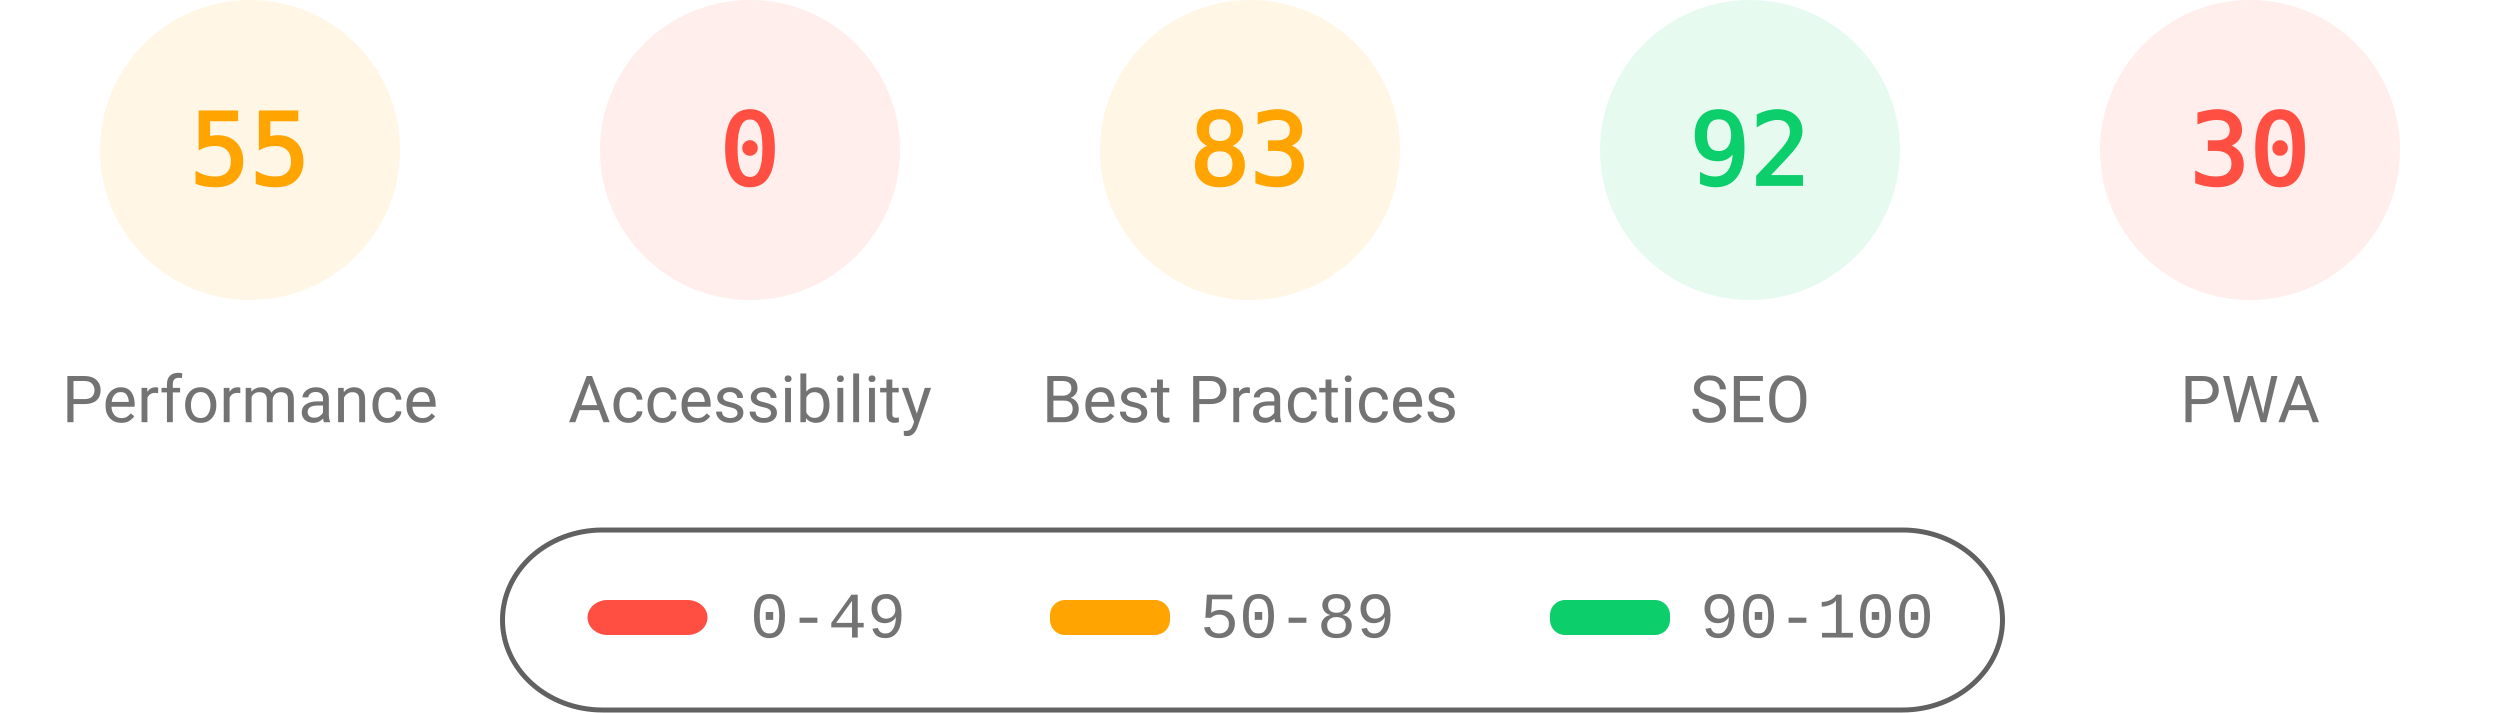
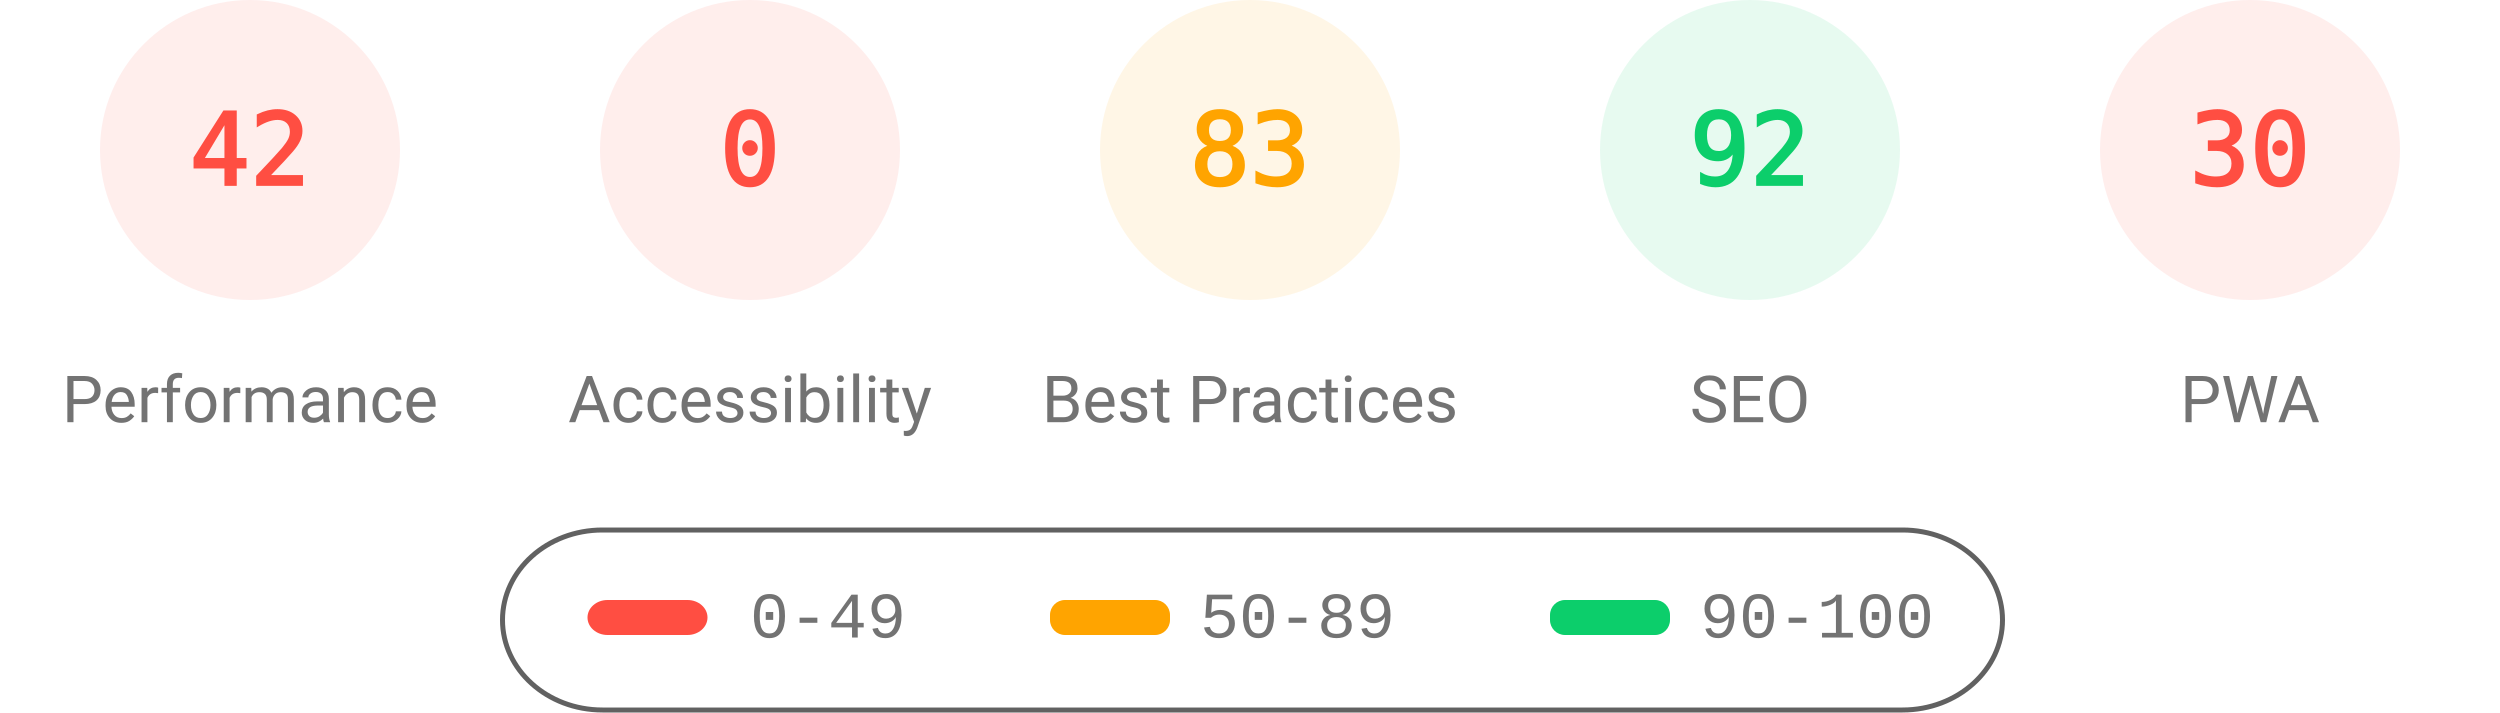
<svg xmlns="http://www.w3.org/2000/svg" fill="none" width="1000" height="285">
  <style>.gauge-base{opacity:.1}.gauge-arc{fill:none;animation-delay:250ms;stroke-linecap:round;transform:rotate(-90deg);transform-origin:100px 60px;animation:load-gauge 1s ease forwards}.guage-text{font-size:40px;font-family:monospace;text-align:center}.guage-red{color:#ff4e42;fill:#ff4e42;stroke:#ff4e42}.guage-orange{color:#ffa400;fill:#ffa400;stroke:#ffa400}.guage-green{color:#0cce6b;fill:#0cce6b;stroke:#0cce6b}.guage-undefined{color:#5c5c5c;fill:#5c5c5c;stroke:#5c5c5c}.guage-title{color:#737373;fill:#737373;stroke:none;font-size:26px;line-height:26px;font-family:Roboto,Halvetica,Arial,sans-serif}@keyframes load-gauge{from{stroke-dasharray:0 352.858}}</style>
-   <svg class="guage-div guage-perf guage-orange" viewBox="0 0 200 200" width="200" height="200">
+   <svg class="guage-div guage-perf guage-red" viewBox="0 0 200 200" width="200" height="200">
    <circle class="gauge-base" r="56" cx="100" cy="60" stroke-width="8" />
-     <circle class="gauge-arc guage-arc-1" r="56" cx="100" cy="60" stroke-width="8" style="stroke-dasharray:193.522,351.858" />
-     <text class="guage-text" x="100" y="60" alignment-baseline="central" dominant-baseline="central" text-anchor="middle">55</text>
+     <circle class="gauge-arc guage-arc-1" r="56" cx="100" cy="60" stroke-width="8" style="stroke-dasharray:147.78,351.858" />
+     <text class="guage-text" x="100" y="60" alignment-baseline="central" dominant-baseline="central" text-anchor="middle">42</text>
    <text class="guage-title" x="100" y="160" alignment-baseline="central" dominant-baseline="central" text-anchor="middle">Performance</text>
  </svg>
  <svg class="guage-div guage-acc guage-red" viewBox="0 0 200 200" width="200" height="200" x="200">
    <circle class="gauge-base" r="56" cx="100" cy="60" stroke-width="8" />
    <circle class="gauge-arc guage-arc-2" r="56" cx="100" cy="60" stroke-width="8" style="stroke-dasharray:0,351.858" />
    <text class="guage-text" x="100" y="60" alignment-baseline="central" dominant-baseline="central" text-anchor="middle">0</text>
    <text class="guage-title" x="100" y="160" alignment-baseline="central" dominant-baseline="central" text-anchor="middle">Accessibility</text>
  </svg>
  <svg class="guage-div guage-best guage-orange" viewBox="0 0 200 200" width="200" height="200" x="400">
    <circle class="gauge-base" r="56" cx="100" cy="60" stroke-width="8" />
    <circle class="gauge-arc guage-arc-3" r="56" cx="100" cy="60" stroke-width="8" style="stroke-dasharray:292.042,351.858" />
    <text class="guage-text" x="100" y="60" alignment-baseline="central" dominant-baseline="central" text-anchor="middle">83</text>
    <text class="guage-title" x="100" y="160" alignment-baseline="central" dominant-baseline="central" text-anchor="middle">Best Practices</text>
  </svg>
  <svg class="guage-div guage-seo guage-green" viewBox="0 0 200 200" width="200" height="200" x="600">
    <circle class="gauge-base" r="56" cx="100" cy="60" stroke-width="8" />
    <circle class="gauge-arc guage-arc-4" r="56" cx="100" cy="60" stroke-width="8" style="stroke-dasharray:323.709,351.858" />
    <text class="guage-text" x="100" y="60" alignment-baseline="central" dominant-baseline="central" text-anchor="middle">92</text>
    <text class="guage-title" x="100" y="160" alignment-baseline="central" dominant-baseline="central" text-anchor="middle">SEO</text>
  </svg>
  <svg class="guage-div guage-pwa guage-red" viewBox="0 0 200 200" width="200" height="200" x="800">
    <circle class="gauge-base" r="56" cx="100" cy="60" stroke-width="8" />
    <circle class="gauge-arc guage-arc-4" r="56" cx="100" cy="60" stroke-width="8" style="stroke-dasharray:105.557,351.858" />
    <text class="guage-text" x="100" y="60" alignment-baseline="central" dominant-baseline="central" text-anchor="middle">30</text>
    <text class="guage-title" x="100" y="160" alignment-baseline="central" dominant-baseline="central" text-anchor="middle">PWA</text>
  </svg>
  <svg width="604" height="76" x="200" y="210">
    <path fill="none" id="canvas_background" d="M-1-1h604v80H-1z" />
    <rect fill-opacity="0" stroke="#616161" stroke-width="2" rx="40" id="svg_2" height="72" width="600" y="2" x="1" fill="#000" />
    <rect stroke="#000" rx="8" id="svg_3" height="14" width="48" y="30" x="35" stroke-opacity="null" stroke-width="0" fill="#ff4e42" />
    <rect stroke="#000" rx="6" id="svg_4" height="14" width="48" y="30" x="220" stroke-opacity="null" stroke-width="0" fill="#ffa400" />
    <rect stroke="#000" rx="6" id="svg_5" height="14" width="48" y="30" x="420" stroke-opacity="null" stroke-width="0" fill="#0cce6b" />
    <text xml:space="preserve" text-anchor="start" font-family="'Courier New', Courier, monospace" font-size="26" id="svg_6" y="45" x="100" stroke-opacity="null" stroke-width="0" stroke="#000" fill="#737373">0-49</text>
    <text xml:space="preserve" text-anchor="start" font-family="'Courier New', Courier, monospace" font-size="26" id="svg_7" y="45" x="280" stroke-opacity="null" stroke-width="0" stroke="#000" fill="#737373">50-89</text>
    <text xml:space="preserve" text-anchor="start" font-family="'Courier New', Courier, monospace" font-size="26" id="svg_8" y="45" x="480" stroke-opacity="null" stroke-width="0" stroke="#000" fill="#737373">90-100</text>
  </svg>
</svg>
